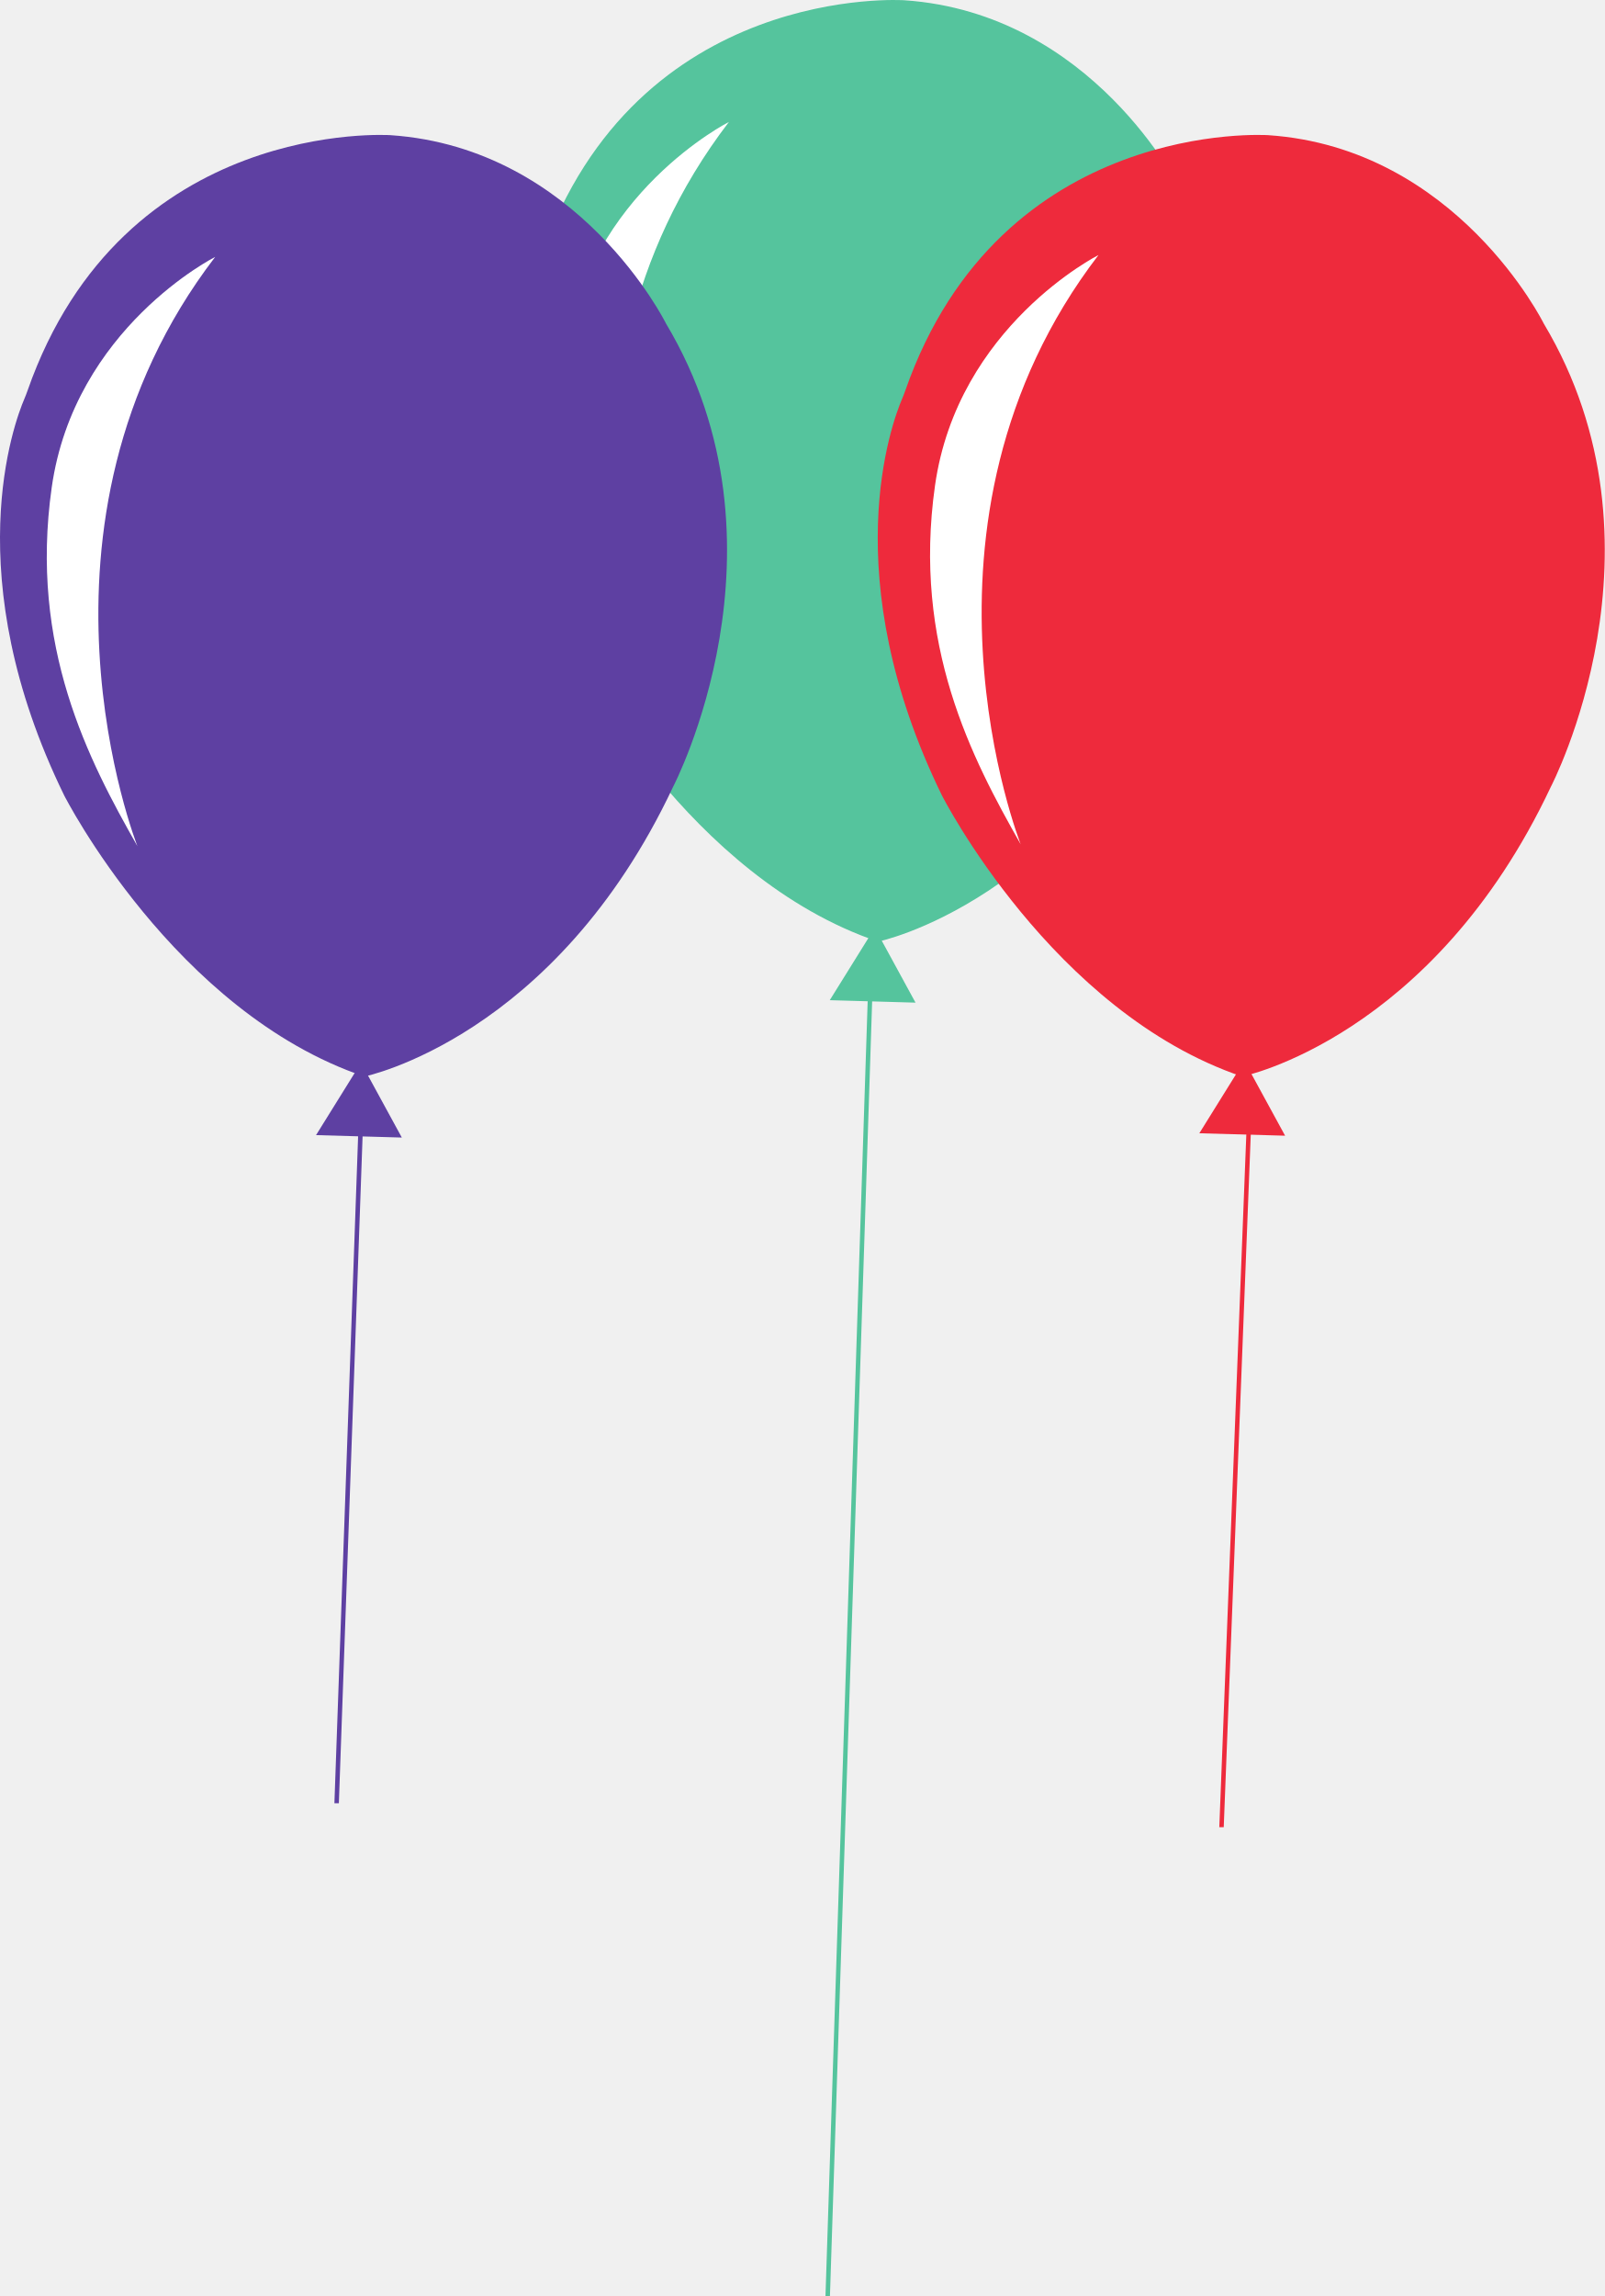
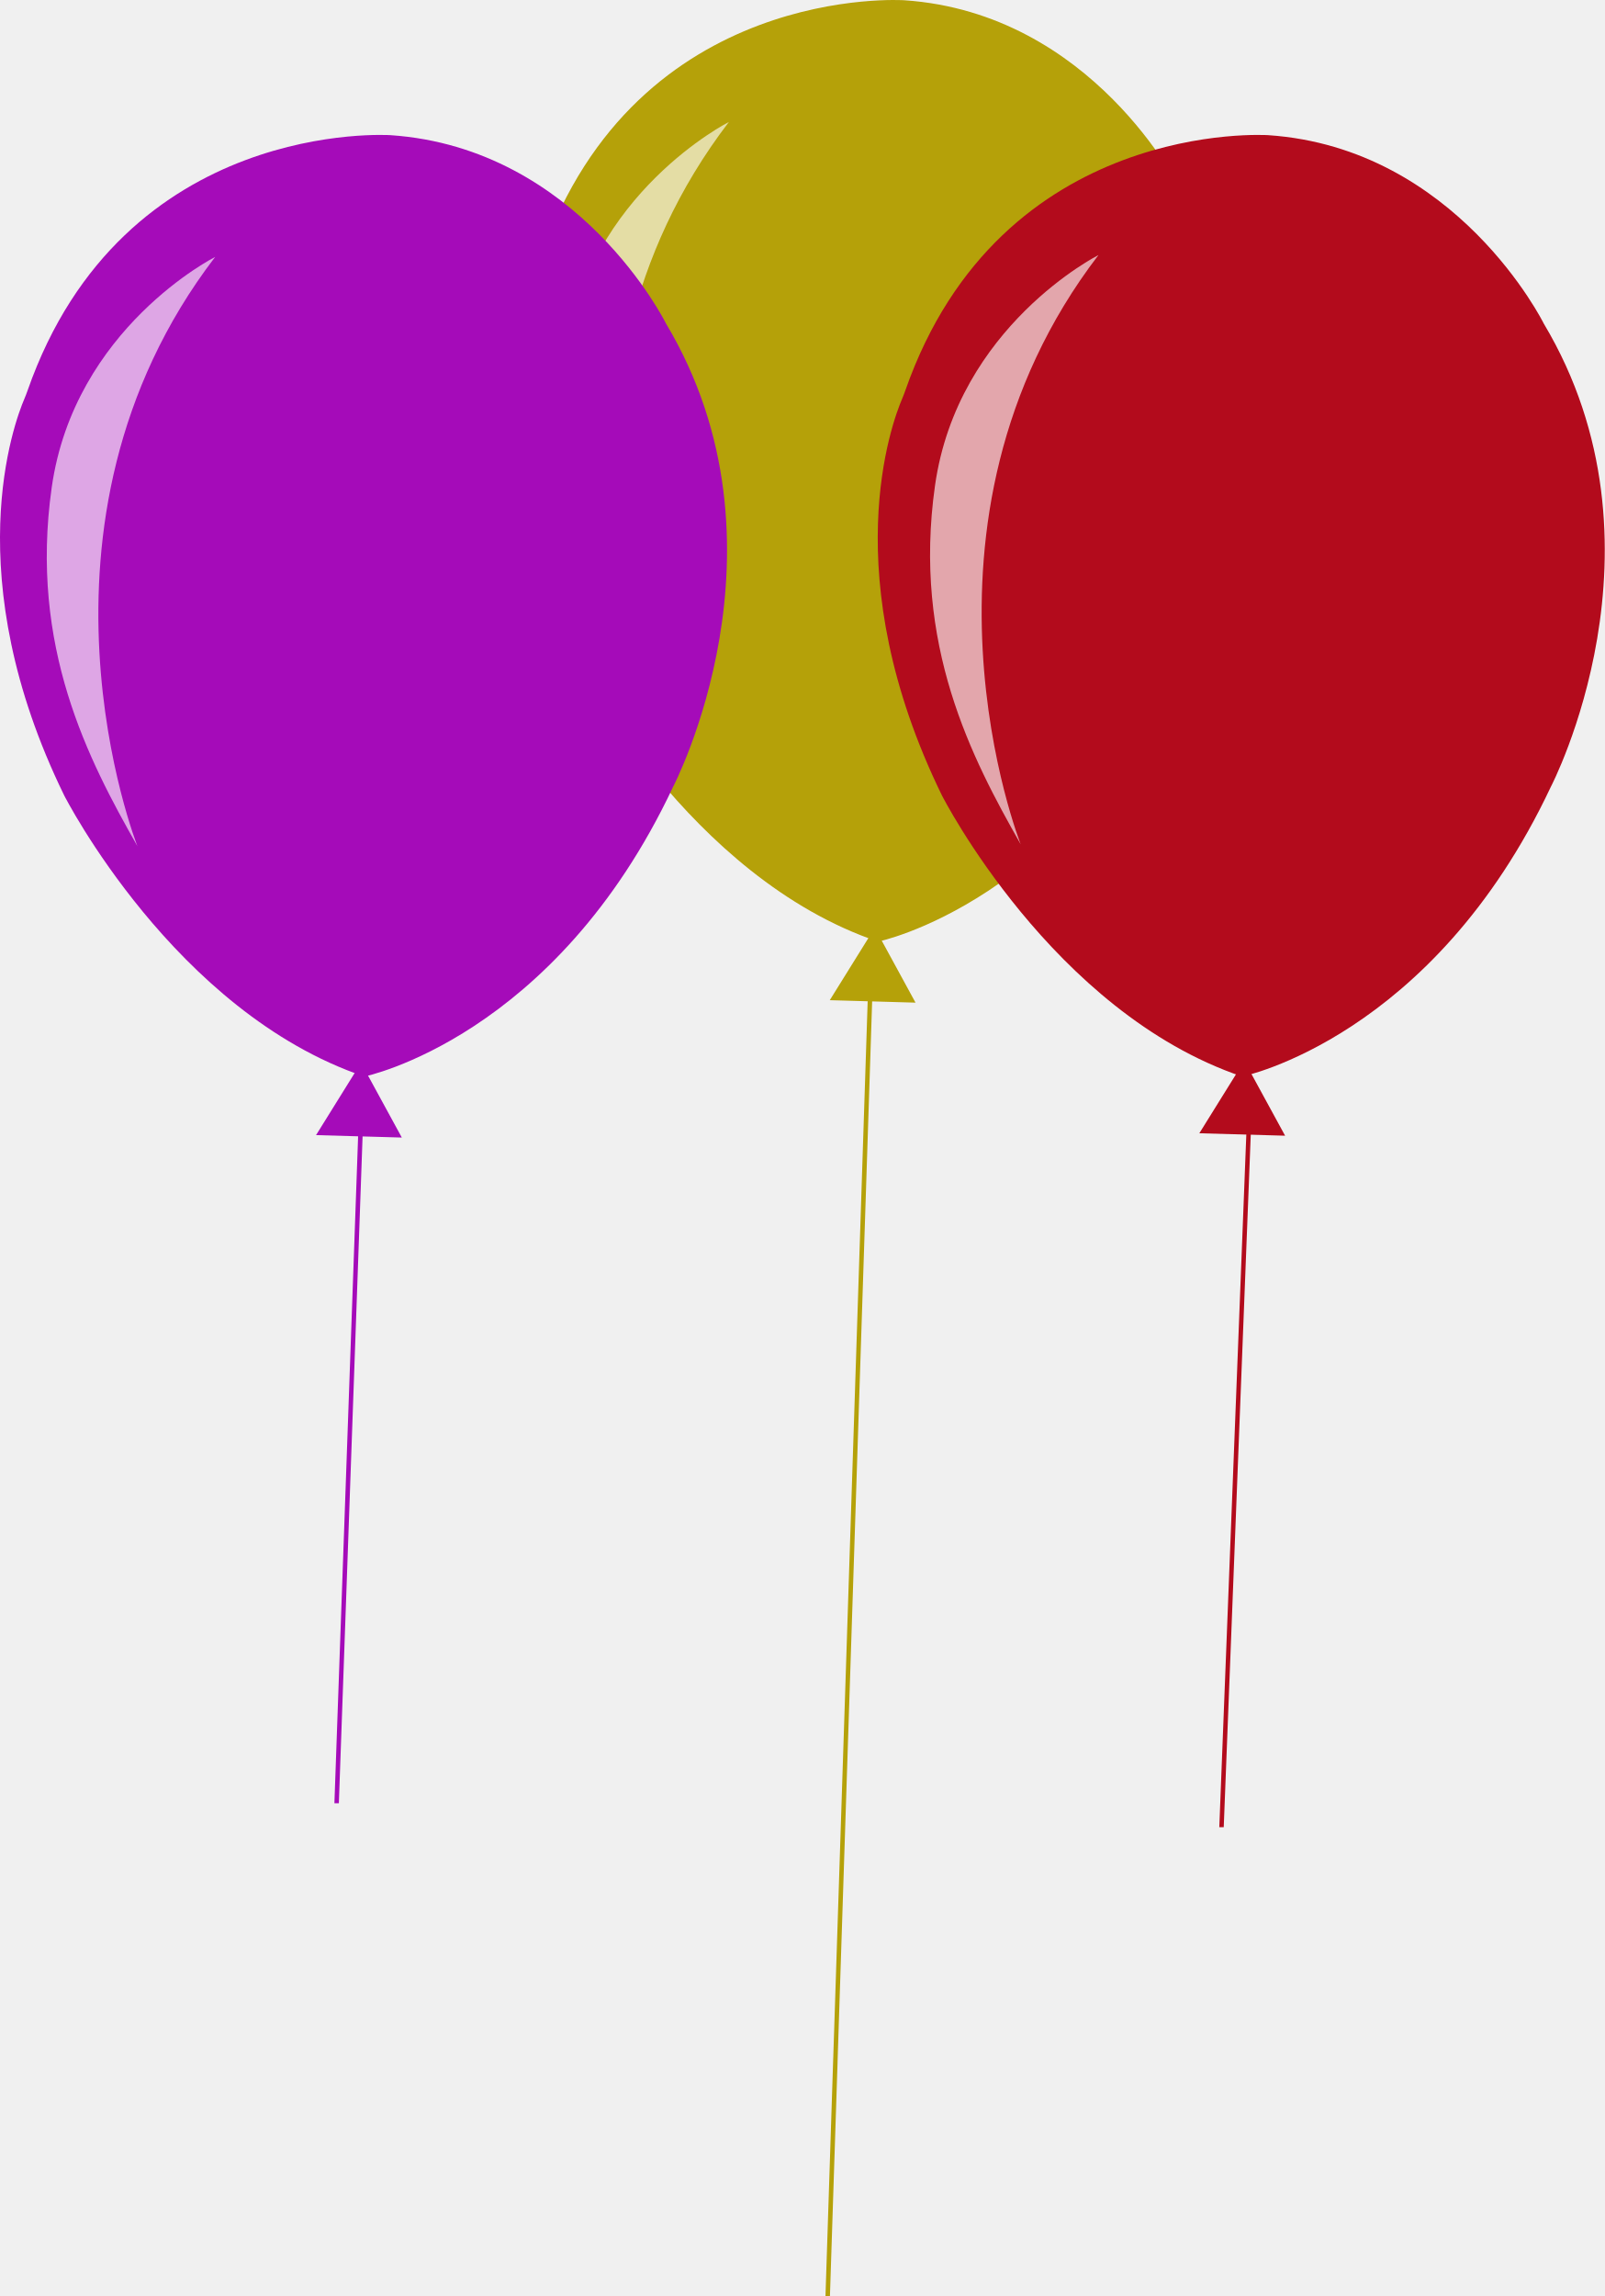
<svg xmlns="http://www.w3.org/2000/svg" width="868.448" height="1242.23" viewBox="0 0 868.448 1242.23" fill="none">
  <g transform="matrix(-1 0 0 1 868.448 0)">
    <g transform="translate(197 0)">
-       <path d="M182.041 0.136C182.041 0.136 326.803 -9.712 378.572 138.425C379.08 139.886 379.639 141.335 380.248 142.757C385.807 155.745 416.733 238.585 358.713 357.347C358.713 357.347 299.111 474.718 196.268 509.456C196.268 509.456 93.112 488.518 29.205 352.725C29.205 352.725 -38.986 222.487 33.029 102.057C33.029 102.057 79.947 7.108 182.041 0.136C182.041 0.136 182.041 0.136 182.041 0.136Z" fill="#55C49D" />
-       <path d="M22.07 0L34.238 19.57L46.41 39.141L23.203 39.801L0 40.469L11.035 20.23L22.07 0L22.07 0Z" fill="#55C49D" transform="translate(176 502)" />
-       <path d="M0 0C0 0 76.215 38.41 88.453 124.684C100.691 210.961 68.508 272.293 42.082 318.801C42.082 318.801 110.977 144.902 0 0C0 0 0 0 0 0Z" fill="#FFFFFF" transform="translate(277 66)" />
-       <path d="M25.73 715.23L23.312 715.23L20.66 633.992L19.191 588.93L19.191 588.559L14.703 450.84L10.75 329.652L7.383 226.34L7.383 226.332L1.832 56.48L0.551 17.09L0.473 14.539L0.473 14.531L0 0.102L2.41 0L2.883 14.461L2.883 14.469L2.973 17.02L4.191 54.352L9.73 224.391L13.25 332.371L17.191 453.441L21.512 585.922L21.602 588.43L23.16 636.422L23.16 636.43L25.73 715.23L25.73 715.23Z" fill="#55C49D" transform="translate(199 527)" />
+       <path d="M182.041 0.136C182.041 0.136 326.803 -9.712 378.572 138.425C379.08 139.886 379.639 141.335 380.248 142.757C385.807 155.745 416.733 238.585 358.713 357.347C358.713 357.347 299.111 474.718 196.268 509.456C196.268 509.456 93.112 488.518 29.205 352.725C29.205 352.725 -38.986 222.487 33.029 102.057C33.029 102.057 79.947 7.108 182.041 0.136C182.041 0.136 182.041 0.136 182.041 0.136Z" fill="#b5a109ff" />
+       <path d="M22.07 0L34.238 19.57L46.41 39.141L23.203 39.801L0 40.469L11.035 20.23L22.07 0L22.07 0Z" fill="#b5a109ff" transform="translate(176 502)" />
+       <path d="M0 0C0 0 76.215 38.41 88.453 124.684C100.691 210.961 68.508 272.293 42.082 318.801C42.082 318.801 110.977 144.902 0 0C0 0 0 0 0 0Z" fill="#ffffffa2" transform="translate(277 66)" />
+       <path d="M25.73 715.23L23.312 715.23L20.66 633.992L19.191 588.93L19.191 588.559L14.703 450.84L10.75 329.652L7.383 226.34L7.383 226.332L1.832 56.48L0.551 17.09L0.473 14.539L0.473 14.531L0 0.102L2.41 0L2.883 14.461L2.883 14.469L2.973 17.02L4.191 54.352L9.73 224.391L13.25 332.371L17.191 453.441L21.512 585.922L21.602 588.43L23.16 636.422L23.16 636.43L25.73 715.23L25.73 715.23Z" fill="#b5a109ff" transform="translate(199 527)" />
    </g>
    <g transform="translate(0 73)">
-       <path d="M182.042 0.136C182.042 0.136 326.804 -9.712 378.573 138.417C379.081 139.886 379.64 141.327 380.249 142.757C385.808 155.737 416.734 238.577 358.714 357.347C358.714 357.347 299.113 474.706 196.265 509.448C196.265 509.448 93.112 488.507 29.206 352.725C29.206 352.725 -38.985 222.475 33.027 102.057C33.027 102.057 79.948 7.097 182.042 0.136C182.042 0.136 182.042 0.136 182.042 0.136Z" fill="#EE2A3C" />
-       <path d="M22.074 0L34.242 19.57L46.414 39.141L0 40.461L11.035 20.23L22.074 0L22.074 0Z" fill="#EE2A3C" transform="translate(173 501)" />
-       <path d="M0 0C0 0 76.215 38.41 88.453 124.691C100.691 210.961 68.504 272.289 42.078 318.809C42.078 318.809 110.977 144.898 0 0C0 0 0 0 0 0Z" fill="#FFFFFF" transform="translate(274 65)" />
-       <path d="M17.609 389.59L15.207 389.59L1.598 40.801L1.207 30.871L0.578 14.711L0.578 14.699L0 0.09L2.418 0L2.98 14.629L2.98 14.648L3.629 31.238L4.008 41.012L17.609 389.59L17.609 389.59Z" fill="#EE2A3C" transform="translate(191 526)" />
+       <path d="M182.042 0.136C182.042 0.136 326.804 -9.712 378.573 138.417C379.081 139.886 379.64 141.327 380.249 142.757C385.808 155.737 416.734 238.577 358.714 357.347C358.714 357.347 299.113 474.706 196.265 509.448C196.265 509.448 93.112 488.507 29.206 352.725C29.206 352.725 -38.985 222.475 33.027 102.057C33.027 102.057 79.948 7.097 182.042 0.136C182.042 0.136 182.042 0.136 182.042 0.136Z" fill="#b30b1cff" />
+       <path d="M22.074 0L34.242 19.57L46.414 39.141L0 40.461L11.035 20.23L22.074 0L22.074 0Z" fill="#b30b1cff" transform="translate(173 501)" />
+       <path d="M0 0C0 0 76.215 38.41 88.453 124.691C100.691 210.961 68.504 272.289 42.078 318.809C42.078 318.809 110.977 144.898 0 0C0 0 0 0 0 0Z" fill="#ffffffa2" transform="translate(274 65)" />
+       <path d="M17.609 389.59L15.207 389.59L1.598 40.801L1.207 30.871L0.578 14.711L0.578 14.699L0 0.09L2.418 0L2.98 14.629L2.98 14.648L3.629 31.238L4.008 41.012L17.609 389.59L17.609 389.59Z" fill="#b30b1cff" transform="translate(191 526)" />
    </g>
    <g transform="translate(475 73)">
-       <path d="M182.043 0.136C182.043 0.136 326.801 -9.716 378.571 138.417C379.078 139.886 379.641 141.323 380.25 142.757C385.809 155.733 416.731 238.573 358.715 357.347C358.715 357.347 299.11 474.706 196.266 509.444C196.266 509.444 93.11 488.515 29.203 352.726C29.203 352.726 -38.984 222.476 33.028 102.054C33.028 102.054 79.95 7.104 182.043 0.136C182.043 0.136 182.043 0.136 182.043 0.136Z" fill="#5E40A2" />
-       <path d="M22.07 0L34.242 19.57L46.41 39.141L23.203 39.801L0 40.457L11.035 20.23L22.07 0L22.07 0Z" fill="#5E40A2" transform="translate(176 502)" />
-       <path d="M0 0C0 0 76.215 38.398 88.453 124.68C100.691 210.949 68.508 272.289 42.082 318.801C42.082 318.801 110.984 144.891 0 0C0 0 0 0 0 0Z" fill="#FFFFFF" transform="translate(277 66)" />
-       <path d="M15.48 367.621L13.07 367.621L0.562 16.141L0.25 7.34L0 0.09L2.41 0L2.672 7.27L2.98 16.062L2.98 16.07L15.48 367.621L15.48 367.621Z" fill="#5E40A2" transform="translate(197 535)" />
+       <path d="M182.043 0.136C182.043 0.136 326.801 -9.716 378.571 138.417C379.078 139.886 379.641 141.323 380.25 142.757C385.809 155.733 416.731 238.573 358.715 357.347C358.715 357.347 299.11 474.706 196.266 509.444C196.266 509.444 93.11 488.515 29.203 352.726C29.203 352.726 -38.984 222.476 33.028 102.054C33.028 102.054 79.95 7.104 182.043 0.136C182.043 0.136 182.043 0.136 182.043 0.136Z" fill="#a50bb9ff" />
+       <path d="M22.07 0L34.242 19.57L46.41 39.141L23.203 39.801L0 40.457L11.035 20.23L22.07 0L22.07 0Z" fill="#a50bb9ff" transform="translate(176 502)" />
+       <path d="M0 0C0 0 76.215 38.398 88.453 124.68C100.691 210.949 68.508 272.289 42.082 318.801C42.082 318.801 110.984 144.891 0 0C0 0 0 0 0 0Z" fill="#ffffffa2" transform="translate(277 66)" />
+       <path d="M15.48 367.621L13.07 367.621L0.562 16.141L0.25 7.34L0 0.09L2.41 0L2.672 7.27L2.98 16.062L2.98 16.07L15.48 367.621L15.48 367.621Z" fill="#a50bb9ff" transform="translate(197 535)" />
    </g>
  </g>
</svg>
